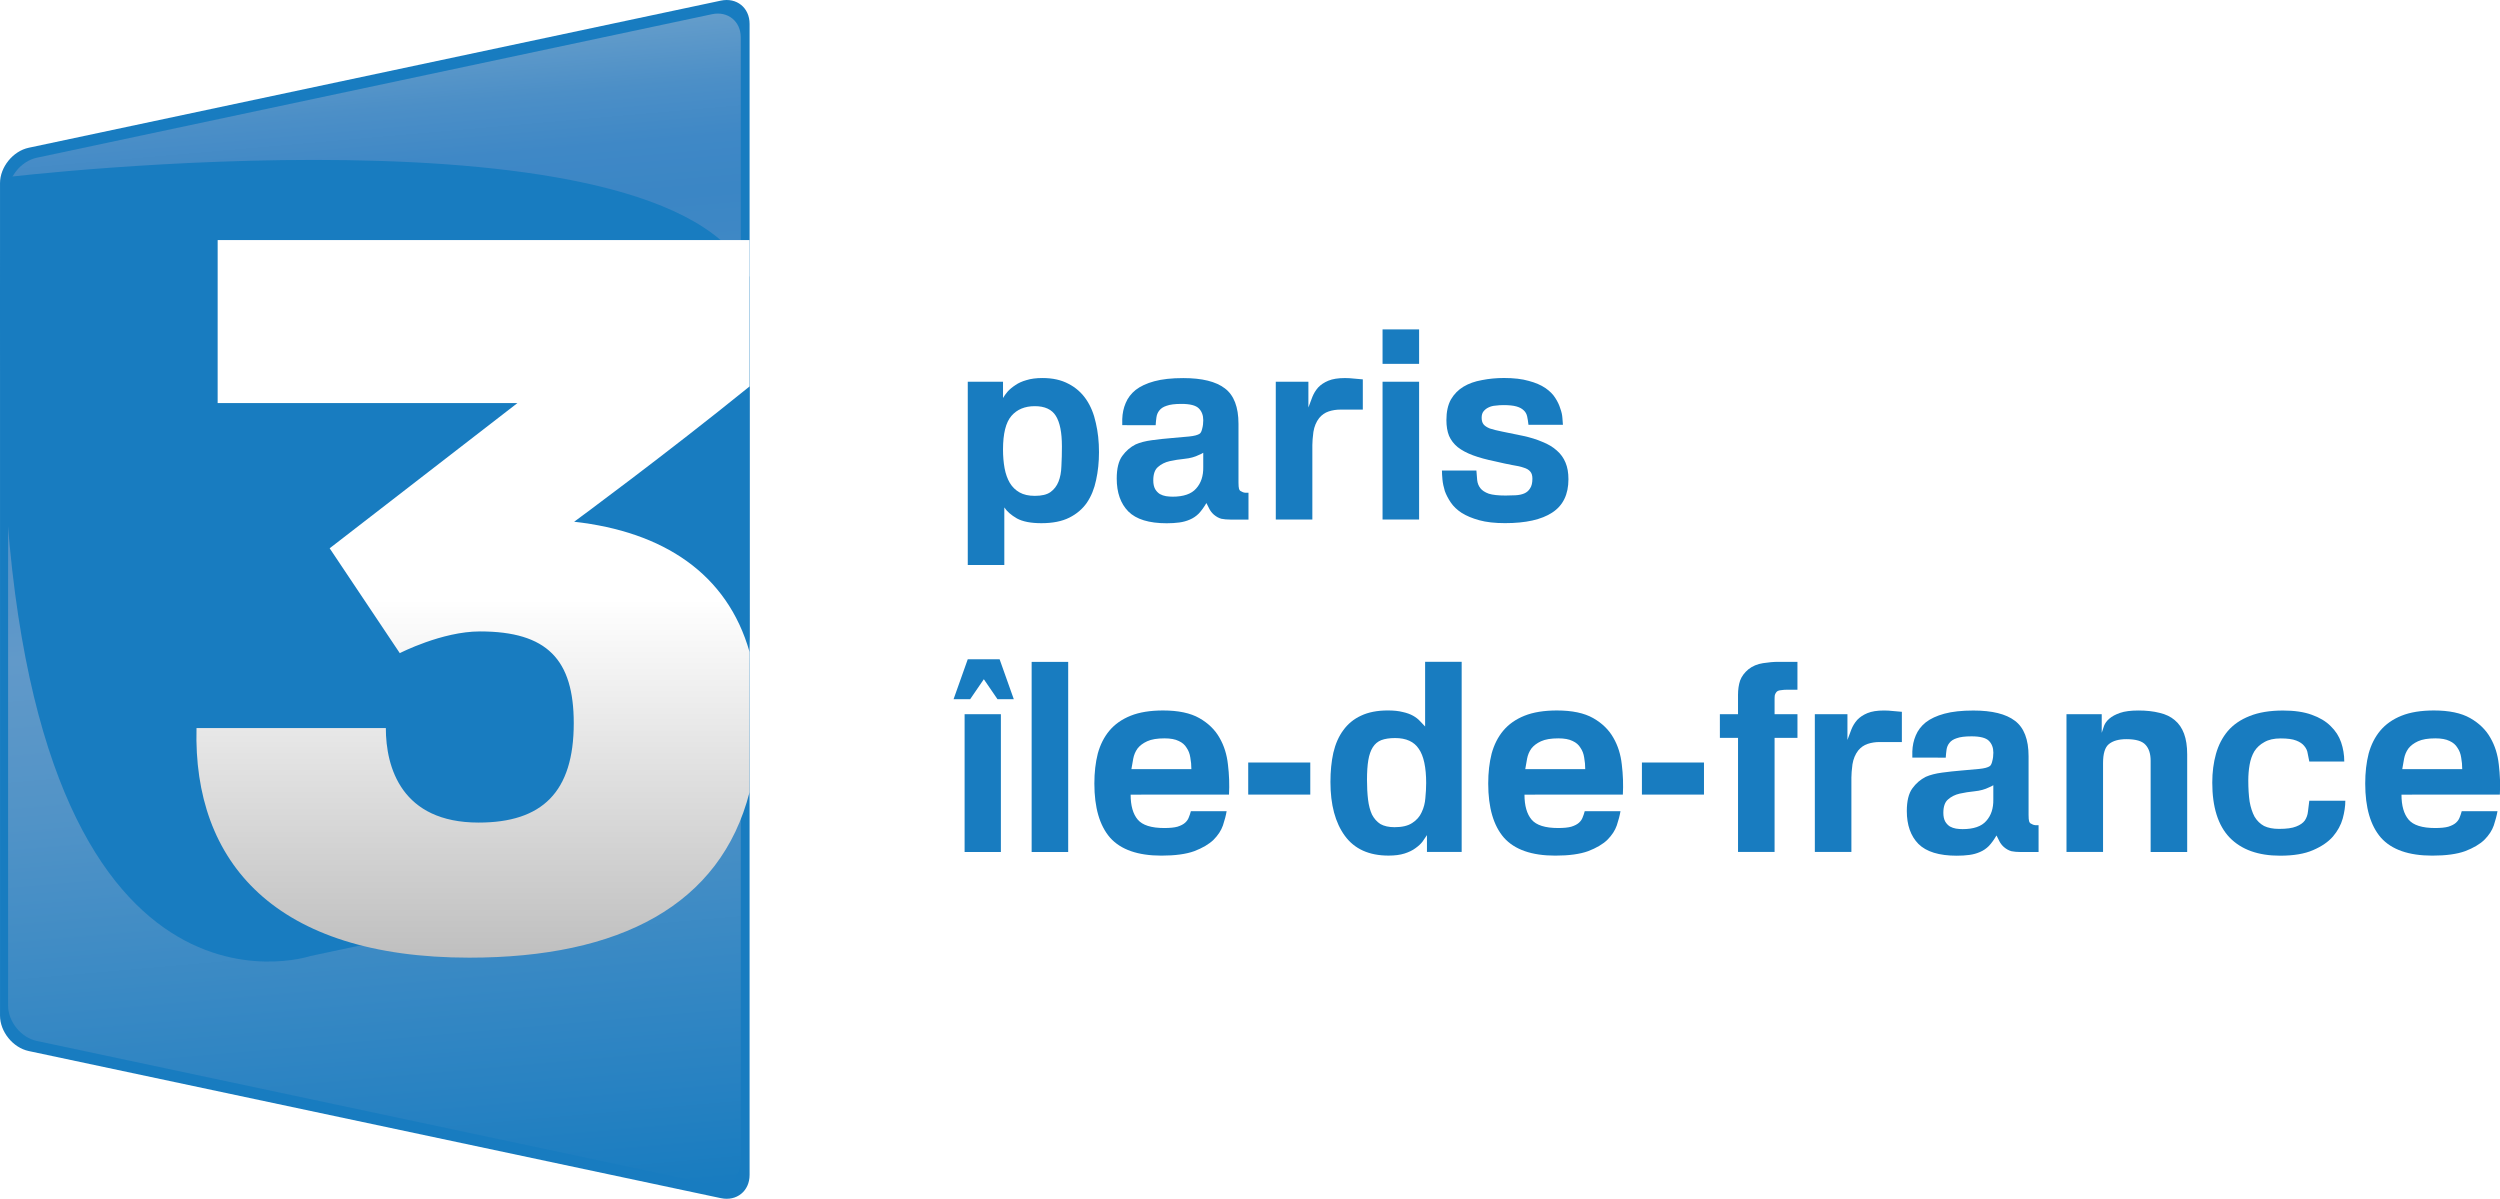
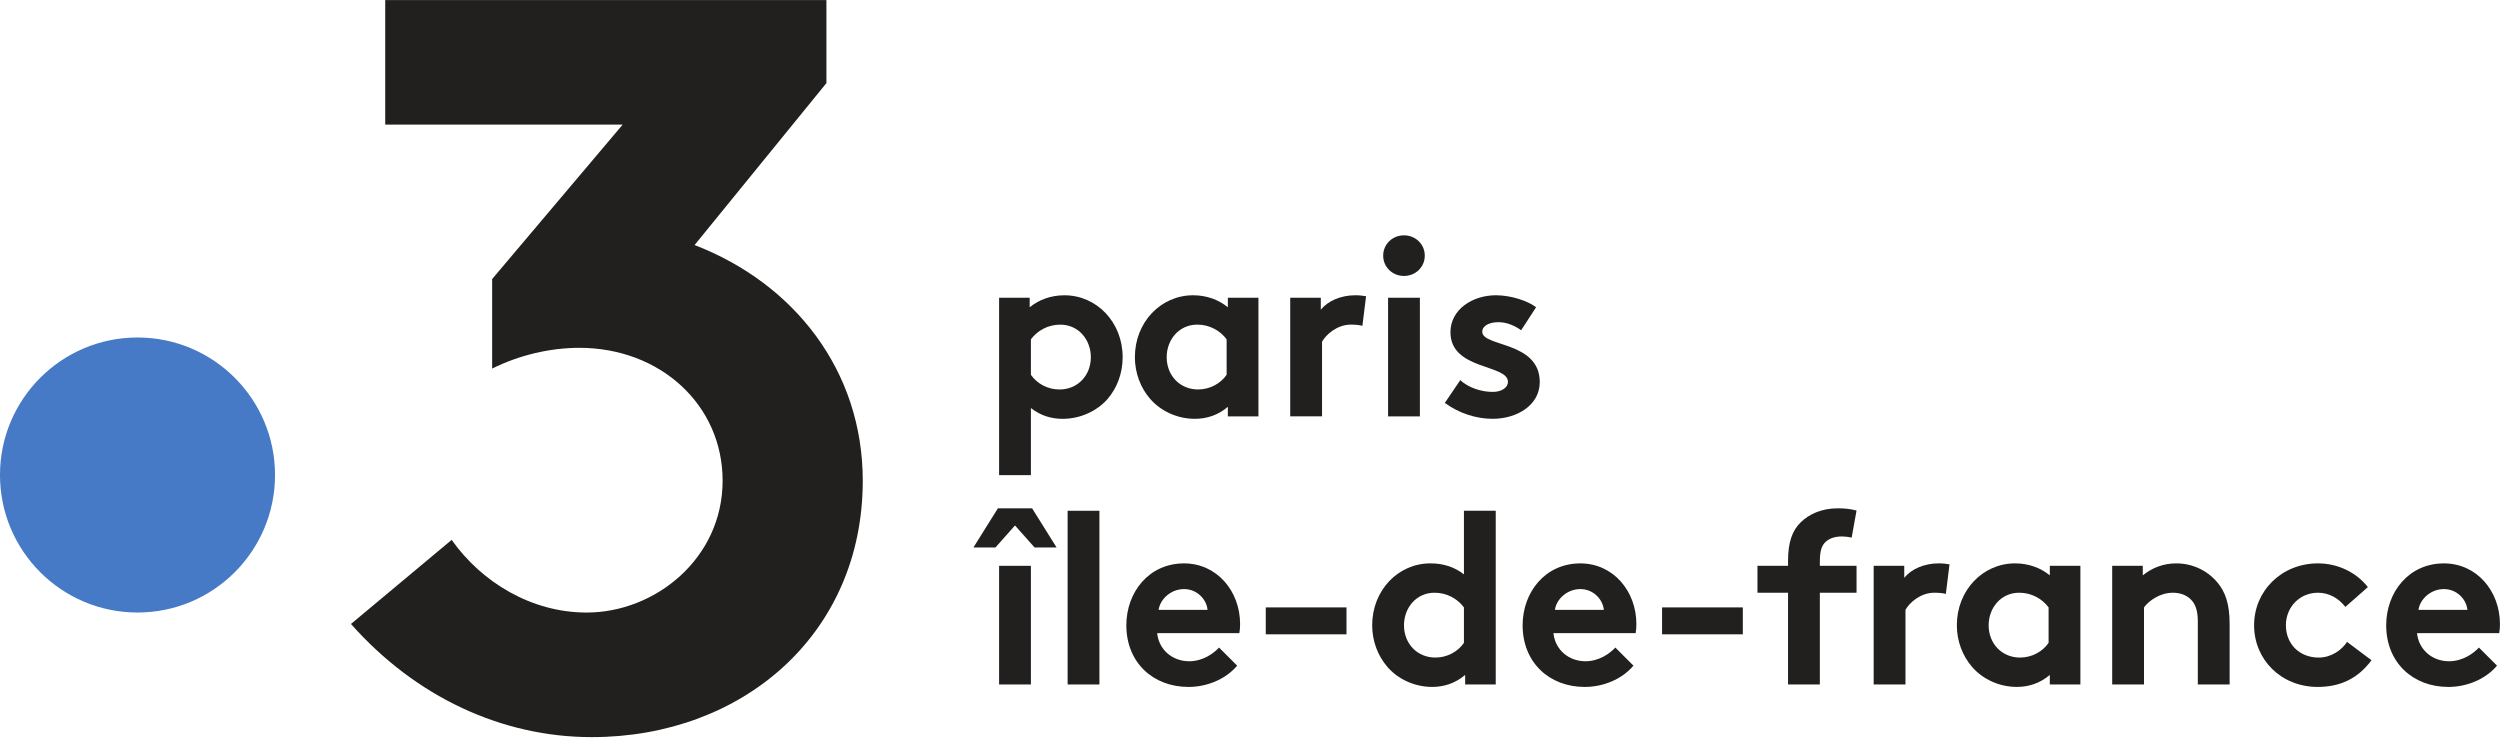
- <svg xmlns="http://www.w3.org/2000/svg" height="287.71" width="600" version="1.1" viewBox="0 0 158.75 76.124">
-   <defs>
-     <linearGradient id="b" y2="568.01" gradientUnits="userSpaceOnUse" x2="1551.5" gradientTransform="matrix(.093239 0 0 -.093239 -90.604 240.57)" y1="1360" x1="1482.2">
-       <stop stop-color="#649dcb" offset="0" />
-       <stop stop-color="#619bca" offset=".007" />
-       <stop stop-color="#4c8fc7" offset=".056" />
-       <stop stop-color="#3f88c6" offset=".104" />
-       <stop stop-color="#3b86c5" offset="0.15" />
-       <stop stop-color="#488cc6" offset=".297" />
-       <stop stop-color="#6199c9" offset=".5" />
-       <stop stop-color="#5193c7" offset=".638" />
-       <stop stop-color="#2882c2" offset=".906" />
-       <stop stop-color="#187cc0" offset="1" />
-     </linearGradient>
-     <linearGradient id="a" y2="739.92" gradientUnits="userSpaceOnUse" x2="1577.6" gradientTransform="matrix(.093239 0 0 -.093239 -90.604 240.57)" y1="1228.6" x1="1577.6">
-       <stop stop-color="#fff" offset=".5" />
-       <stop stop-color="#bfbfbf" offset="1" />
-     </linearGradient>
-   </defs>
-   <g transform="translate(-26.458 -110.77)">
-     <g stroke-width=".093">
-       <path d="m26.458 175.26c0 1.026 0.821 2.039 1.824 2.252l43.951 9.342c1.003 0.213 1.824-0.451 1.824-1.477v-73.09c0-1.026-0.821-1.69-1.824-1.477l-43.951 9.342c-1.003 0.213-1.824 1.227-1.824 2.252z" fill="#187cc0" />
-       <path d="m26.971 174.62c0 1.026 0.821 2.039 1.824 2.252l42.878 9.114c1.003 0.213 1.824-0.451 1.824-1.477v-71.36c0-1.026-0.821-1.69-1.824-1.477l-42.878 9.114c-1.003 0.213-1.824 1.227-1.824 2.252z" fill="url(#b)" />
-       <path d="m26.874 122.02s41.943-4.993 47.182 6.342l0.001 22.809s-0.315 13.758-6.757 15.823l-21.134 4.485s-18.321 6.133-19.508-32.851c-0.553-12.686 0.215-16.609 0.215-16.609z" fill="#187cc0" />
-       <path d="m74.054 152.17c-1.413-4.973-5.474-7.636-11.138-8.269 0.005 0 5.887-4.334 11.141-8.594v-9.292h-33.778l-0.001 10.349h19.038c-0.039 0.031-11.925 9.223-11.925 9.223l4.453 6.658s2.676-1.379 5.089-1.379c4.275 0 5.958 1.791 5.958 5.828 0 4.376-2.007 6.31-6.043 6.31-4.889 0-5.89-3.494-5.89-6.002h-12.022c-0.226 8.507 4.974 14.58 17.323 14.58 9.558 0 15.953-3.333 17.795-10.506v-8.905z" fill="url(#a)" />
-     </g>
-     <g fill="#187cc0">
-       <path d="m93.889 139.1q0-1.302-0.384-1.92-0.384-0.618-1.336-0.618-0.952 0-1.486 0.618-0.534 0.618-0.534 2.138 0 0.635 0.1 1.186 0.1 0.534 0.334 0.935 0.234 0.384 0.618 0.601t0.969 0.217q0.651 0 0.985-0.234 0.351-0.25 0.518-0.668 0.167-0.417 0.184-0.985 0.033-0.584 0.033-1.269zm-5.978-4.091h2.238v1.035q0.117-0.2 0.301-0.417 0.2-0.217 0.484-0.401 0.284-0.2 0.701-0.317 0.417-0.134 1.019-0.134 0.969 0 1.653 0.367 0.685 0.351 1.119 0.985 0.434 0.635 0.618 1.503 0.2 0.852 0.2 1.854 0 0.935-0.184 1.77-0.167 0.818-0.584 1.436-0.417 0.601-1.119 0.952-0.701 0.351-1.77 0.351-1.002 0-1.553-0.301-0.551-0.317-0.802-0.701v3.657h-2.321z" />
-       <path d="m100.91 142.31q1.052 0 1.503-0.518 0.468-0.518 0.451-1.369v-0.902q-0.134 0.084-0.267 0.134-0.401 0.2-0.918 0.25-0.501 0.05-0.952 0.15-0.434 0.1-0.735 0.367-0.301 0.25-0.301 0.852 0 0.334 0.117 0.551 0.117 0.2 0.301 0.317 0.184 0.1 0.384 0.134 0.217 0.033 0.417 0.033zm-3.189-4.542v-0.384q0.017-0.551 0.217-1.019 0.2-0.484 0.635-0.835 0.451-0.351 1.186-0.551 0.735-0.2 1.837-0.2 1.787 0 2.638 0.651 0.868 0.651 0.868 2.254v3.724q0 0.284 0.033 0.401 0.033 0.1 0.084 0.134 0.05 0.033 0.167 0.084 0.134 0.05 0.351 0.033v1.703h-1.152q-0.317 0-0.568-0.05-0.25-0.067-0.484-0.267-0.184-0.167-0.284-0.367-0.1-0.217-0.184-0.367-0.234 0.401-0.484 0.668-0.25 0.25-0.568 0.384-0.301 0.134-0.668 0.184-0.367 0.05-0.802 0.05-1.687 0-2.438-0.751-0.735-0.751-0.735-2.087 0-0.952 0.351-1.436 0.351-0.484 0.852-0.735 0.417-0.184 1.035-0.267 0.618-0.084 1.236-0.134 0.618-0.05 1.119-0.1 0.501-0.05 0.685-0.184 0.1-0.084 0.15-0.317 0.067-0.234 0.067-0.534 0-0.468-0.284-0.751-0.284-0.284-1.102-0.284-0.618 0-0.935 0.117-0.317 0.1-0.468 0.301-0.15 0.184-0.184 0.434-0.033 0.234-0.05 0.501z" />
-       <path d="m107.47 135.01h2.071v1.637q0.117-0.334 0.25-0.668 0.134-0.334 0.367-0.601 0.25-0.267 0.651-0.434 0.401-0.167 1.052-0.167 0.284 0 0.568 0.033 0.284 0.017 0.568 0.05v1.92h-1.419q-0.401 0-0.751 0.117t-0.601 0.417q-0.284 0.367-0.367 0.885-0.067 0.518-0.067 0.835v4.726h-2.321z" />
-       <path d="m114.25 135.01h2.321v8.75h-2.321zm0-3.323h2.321v2.188h-2.321z" />
-       <path d="m122.03 143.99q-0.969 0-1.637-0.184-0.668-0.184-1.119-0.468-0.434-0.284-0.685-0.651-0.25-0.367-0.384-0.735-0.117-0.384-0.15-0.718-0.033-0.351-0.033-0.584h2.188q0.017 0.317 0.05 0.618 0.033 0.284 0.2 0.501 0.167 0.217 0.534 0.351 0.367 0.117 1.069 0.117 0.334 0 0.635-0.017 0.317-0.017 0.551-0.117 0.234-0.1 0.367-0.317 0.15-0.217 0.15-0.618 0-0.301-0.134-0.451-0.134-0.167-0.417-0.25-0.284-0.1-0.735-0.167-0.451-0.084-1.085-0.234-0.818-0.167-1.403-0.384-0.584-0.217-0.969-0.518-0.367-0.301-0.551-0.718-0.167-0.417-0.167-1.002 0-0.785 0.284-1.302 0.301-0.518 0.802-0.818 0.501-0.301 1.169-0.417 0.668-0.134 1.403-0.134 0.935 0 1.57 0.184 0.635 0.167 1.052 0.451 0.417 0.284 0.635 0.635 0.217 0.334 0.317 0.668 0.117 0.317 0.134 0.601 0.017 0.284 0.033 0.434h-2.188q-0.033-0.301-0.084-0.534t-0.217-0.384q-0.167-0.167-0.468-0.25-0.301-0.084-0.818-0.084-0.25 0-0.501 0.033-0.25 0.017-0.451 0.117-0.184 0.084-0.317 0.25-0.117 0.15-0.117 0.401 0 0.267 0.117 0.417 0.117 0.15 0.401 0.267 0.301 0.1 0.802 0.2 0.518 0.1 1.302 0.267 0.701 0.15 1.236 0.384 0.551 0.217 0.918 0.551 0.367 0.317 0.551 0.768 0.184 0.434 0.184 1.052 0 1.453-1.035 2.121-1.019 0.668-2.989 0.668z" />
-       <path d="m87.009 155.17 0.902-2.538h2.021l0.902 2.538h-1.035l-0.868-1.269-0.868 1.269zm0.701 0.952h2.304v8.75h-2.304z" />
-       <path d="m91.967 152.8h2.321v12.073h-2.321z" />
-       <path d="m102.11 159.61q0-0.384-0.067-0.735-0.05-0.351-0.234-0.618-0.167-0.284-0.501-0.434-0.334-0.167-0.902-0.167-0.701 0-1.102 0.184-0.401 0.184-0.618 0.468-0.2 0.284-0.267 0.635-0.067 0.334-0.117 0.668zm-3.857 1.62q0 1.052 0.451 1.586 0.451 0.534 1.687 0.534 0.534 0 0.835-0.084 0.317-0.1 0.484-0.25 0.167-0.15 0.234-0.334 0.084-0.2 0.134-0.401h2.271q-0.067 0.401-0.234 0.902-0.167 0.484-0.601 0.918-0.434 0.417-1.219 0.718-0.785 0.284-2.087 0.284-2.238 0-3.256-1.135-1.002-1.152-1.002-3.44 0-1.052 0.217-1.904 0.234-0.852 0.735-1.453 0.518-0.618 1.353-0.952 0.835-0.334 2.054-0.334 1.453 0 2.304 0.484 0.852 0.484 1.286 1.252 0.434 0.751 0.534 1.703 0.117 0.952 0.067 1.904z" />
-       <path d="m105.72 159.19h3.941v2.037h-3.941z" />
-       <path d="m117.02 160.51q0-1.52-0.468-2.188-0.451-0.685-1.503-0.685-0.534 0-0.885 0.134-0.334 0.134-0.534 0.451t-0.284 0.818q-0.084 0.501-0.084 1.252 0 0.685 0.067 1.252 0.067 0.551 0.25 0.952 0.2 0.384 0.534 0.601 0.351 0.2 0.902 0.2 0.718 0 1.119-0.267 0.417-0.267 0.601-0.685 0.2-0.417 0.234-0.902 0.05-0.501 0.05-0.935zm-2.438-4.626q0.568 0 0.952 0.1 0.384 0.084 0.651 0.234 0.267 0.15 0.434 0.334 0.184 0.184 0.334 0.351v-4.108h2.321v12.073h-2.204v-1.069q-0.117 0.184-0.284 0.417-0.167 0.217-0.451 0.417-0.267 0.2-0.685 0.334-0.417 0.134-1.019 0.134-1.854 0-2.772-1.252-0.918-1.252-0.918-3.423 0-1.019 0.184-1.854 0.2-0.852 0.635-1.436 0.434-0.601 1.119-0.918 0.701-0.334 1.703-0.334z" />
-       <path d="m127.12 159.61q0-0.384-0.067-0.735-0.05-0.351-0.234-0.618-0.167-0.284-0.501-0.434-0.334-0.167-0.902-0.167-0.701 0-1.102 0.184-0.401 0.184-0.618 0.468-0.2 0.284-0.267 0.635-0.067 0.334-0.117 0.668zm-3.857 1.62q0 1.052 0.451 1.586 0.451 0.534 1.687 0.534 0.534 0 0.835-0.084 0.317-0.1 0.484-0.25 0.167-0.15 0.234-0.334 0.084-0.2 0.134-0.401h2.271q-0.067 0.401-0.234 0.902-0.167 0.484-0.601 0.918-0.434 0.417-1.219 0.718-0.785 0.284-2.087 0.284-2.238 0-3.256-1.135-1.002-1.152-1.002-3.44 0-1.052 0.217-1.904 0.234-0.852 0.735-1.453 0.518-0.618 1.353-0.952 0.835-0.334 2.054-0.334 1.453 0 2.304 0.484 0.852 0.484 1.286 1.252 0.434 0.751 0.534 1.703 0.117 0.952 0.067 1.904z" />
-       <path d="m130.72 159.19h3.941v2.037h-3.941z" />
-       <path d="m135.67 156.12h1.152v-1.219q0-0.518 0.134-0.918 0.15-0.401 0.534-0.718 0.384-0.301 0.918-0.384 0.534-0.084 0.969-0.084h1.219v1.77h-0.651q-0.217 0-0.417 0.033-0.184 0.017-0.267 0.117-0.067 0.084-0.1 0.184-0.017 0.1-0.017 0.284v0.935h1.453v1.503h-1.453v7.247h-2.321v-7.247h-1.152z" />
-       <path d="m141.7 156.12h2.071v1.637q0.117-0.334 0.25-0.668 0.134-0.334 0.367-0.601 0.25-0.267 0.651-0.434 0.401-0.167 1.052-0.167 0.284 0 0.568 0.033 0.284 0.017 0.568 0.05v1.92h-1.419q-0.401 0-0.751 0.117-0.351 0.117-0.601 0.417-0.284 0.367-0.367 0.885-0.067 0.518-0.067 0.835v4.726h-2.321z" />
-       <path d="m151.08 163.42q1.052 0 1.503-0.518 0.468-0.518 0.451-1.369v-0.902q-0.134 0.084-0.267 0.134-0.401 0.2-0.918 0.251-0.501 0.05-0.952 0.15-0.434 0.1-0.735 0.367-0.301 0.25-0.301 0.852 0 0.334 0.117 0.551 0.117 0.2 0.301 0.317 0.184 0.1 0.384 0.134 0.217 0.033 0.417 0.033zm-3.189-4.542v-0.384q0.017-0.551 0.217-1.019 0.2-0.484 0.635-0.835 0.451-0.351 1.186-0.551 0.735-0.2 1.837-0.2 1.787 0 2.639 0.651 0.868 0.651 0.868 2.254v3.724q0 0.284 0.033 0.401 0.033 0.1 0.084 0.134t0.167 0.084q0.134 0.05 0.351 0.033v1.703h-1.152q-0.317 0-0.568-0.05-0.25-0.067-0.484-0.267-0.184-0.167-0.284-0.367-0.1-0.217-0.184-0.367-0.234 0.401-0.484 0.668-0.25 0.25-0.568 0.384-0.301 0.134-0.668 0.184-0.367 0.05-0.802 0.05-1.687 0-2.438-0.751-0.735-0.751-0.735-2.087 0-0.952 0.351-1.436 0.351-0.484 0.852-0.735 0.417-0.184 1.035-0.267 0.618-0.084 1.236-0.134 0.618-0.05 1.119-0.1 0.501-0.05 0.685-0.184 0.1-0.084 0.15-0.317 0.067-0.234 0.067-0.534 0-0.468-0.284-0.751-0.284-0.284-1.102-0.284-0.618 0-0.935 0.117-0.317 0.1-0.468 0.301-0.15 0.184-0.184 0.434-0.033 0.234-0.05 0.501z" />
-       <path d="m157.68 156.12h2.238v1.186q0.067-0.2 0.15-0.451 0.1-0.251 0.334-0.451 0.25-0.217 0.685-0.367 0.434-0.15 1.169-0.15 0.751 0 1.336 0.15 0.584 0.134 0.969 0.468 0.384 0.317 0.584 0.852t0.2 1.319v6.195h-2.321v-5.795q0-0.651-0.317-1.002-0.317-0.367-1.219-0.367-0.735 0-1.119 0.317-0.367 0.301-0.367 1.202v5.644h-2.321z" />
-       <path d="m173.1 159.13q-0.05-0.25-0.1-0.501-0.033-0.267-0.217-0.484-0.167-0.217-0.518-0.351-0.334-0.134-0.985-0.134-0.635 0-1.035 0.234-0.401 0.217-0.635 0.584-0.217 0.367-0.301 0.852t-0.084 1.002q0 0.751 0.084 1.336 0.1 0.568 0.317 0.969 0.234 0.384 0.601 0.584 0.384 0.184 0.952 0.184 0.718 0 1.085-0.15 0.384-0.15 0.551-0.384 0.167-0.25 0.2-0.568 0.033-0.334 0.084-0.685h2.288q0 0.518-0.167 1.135-0.167 0.601-0.618 1.135-0.451 0.518-1.269 0.868-0.802 0.351-2.087 0.351-2.087 0-3.206-1.152-1.102-1.152-1.102-3.49 0-0.985 0.234-1.82 0.234-0.835 0.751-1.453 0.534-0.618 1.386-0.952 0.868-0.351 2.121-0.351 1.085 0 1.82 0.267 0.751 0.267 1.202 0.718 0.468 0.451 0.668 1.035 0.2 0.584 0.2 1.219z" />
-       <path d="m182.81 159.61q0-0.384-0.067-0.735-0.05-0.351-0.234-0.618-0.167-0.284-0.501-0.434-0.334-0.167-0.902-0.167-0.701 0-1.102 0.184-0.401 0.184-0.618 0.468-0.2 0.284-0.267 0.635-0.067 0.334-0.117 0.668zm-3.857 1.62q0 1.052 0.451 1.586 0.451 0.534 1.687 0.534 0.534 0 0.835-0.084 0.317-0.1 0.484-0.25 0.167-0.15 0.234-0.334 0.084-0.2 0.134-0.401h2.271q-0.067 0.401-0.234 0.902-0.167 0.484-0.601 0.918-0.434 0.417-1.219 0.718-0.785 0.284-2.087 0.284-2.238 0-3.256-1.135-1.002-1.152-1.002-3.44 0-1.052 0.217-1.904 0.234-0.852 0.735-1.453 0.518-0.618 1.353-0.952 0.835-0.334 2.054-0.334 1.453 0 2.304 0.484 0.852 0.484 1.286 1.252 0.434 0.751 0.534 1.703 0.117 0.952 0.067 1.904z" />
+ <svg xmlns="http://www.w3.org/2000/svg" version="1.1" viewBox="0 0 957.97 282.45" xml:space="preserve">
+   <g transform="matrix(1.3333 0 0 -1.3333 -212.38 489.05)">
+     <g transform="scale(.1)">
+       <path d="m2383.3 2302.8c0-218.27-176.94-395.22-395.22-395.22-218.27 0-395.22 176.95-395.22 395.22s176.95 395.22 395.22 395.22c218.28 0 395.22-176.95 395.22-395.22" fill="#4679c6" />
+       <path d="m3589.1 2963.7 378.91 465.45v238.69h-1268v-358.04h682.39l-375.08-443.8v-257.34c77.57 38.79 167.07 59.67 250.6 59.67 232.73 0 411.75-164.09 411.75-381.9 0-223.76-193.94-378.91-390.86-378.91-158.12 0-301.34 86.51-387.85 208.85l-289.42-241.67c184.98-208.87 432.62-325.21 692.2-325.21 432.62 0 778.72 295.37 778.72 736.94 0 316.26-196.92 566.88-483.35 677.27" fill="#21201f" />
+       <path d="m4555.7 2590.8c17.58-25.31 47.81-42.19 82.26-42.19 51.33 0 90 39.38 90 92.81 0 49.22-34.45 93.52-87.89 93.52-35.15 0-65.39-16.87-84.37-42.19zm-91.41 221.48h87.89v-27.42c26.72 21.8 61.17 34.46 99.85 34.46 92.81 0 167.34-77.35 167.34-177.9 0-46.4-16.17-88.59-42.89-119.53-30.23-35.15-78.75-57.65-129.38-57.65-34.45 0-63.98 9.84-91.4 30.93v-192.65h-91.41v509.76" fill="#21201f" />
+       <path d="m5118.2 2692.8c-18.98 25.32-49.22 42.19-84.38 42.19-53.43 0-87.89-44.3-87.89-93.52 0-53.43 38.68-92.81 90-92.81 34.46 0 64.69 16.88 82.27 42.19zm91.41-221.48h-87.9v27.42c-28.12-23.91-60.46-34.45-94.92-34.45-50.62 0-98.43 22.5-128.67 57.65-26.72 30.94-43.59 73.13-43.59 119.53 0 100.55 74.53 177.9 167.34 177.9 38.67 0 73.13-12.66 99.84-34.46v27.42h87.9v-341.01" fill="#21201f" />
+       <path d="m5508.4 2731.5c-6.32 2.11-19.68 3.52-33.04 3.52-40.08 0-71.72-28.83-82.97-49.22v-214.45h-91.41v341.01h87.89v-34.45c20.39 25.31 57.66 41.49 99.14 41.49 13.36 0 21.1-1.41 30.94-2.82l-10.55-85.08" fill="#21201f" />
+       <path d="m5673.6 2471.3h-91.41v341.01h91.41zm-45.7 520.31c33.04 0 59.76-25.31 59.76-58.36s-26.72-58.36-59.76-58.36c-33.05 0-59.77 25.31-59.77 58.36s26.72 58.36 59.77 58.36" fill="#21201f" />
+       <path d="m5789.6 2575.4c23.2-21.09 59.06-33.75 93.51-33.75 24.61 0 43.59 11.95 43.59 28.83 0 51.33-165.23 33.05-165.23 142.73 0 65.39 63.28 106.18 130.78 106.18 44.3 0 92.81-16.88 115.31-34.46l-42.89-66.09c-17.57 12.65-40.78 23.2-65.39 23.2-25.31 0-46.4-9.84-46.4-27.42 0-44.3 165.23-26.72 165.23-144.84 0-65.39-63.98-105.47-135.7-105.47-47.11 0-97.03 16.17-137.11 45.7l44.3 65.39" fill="#21201f" />
+       <path d="m4555.7 1700.8h-91.41v341.02h91.41v-341.02" fill="#21201f" />
+       <path d="m4752.6 1700.8h-91.4v499.22h91.4v-499.22" fill="#21201f" />
+       <path d="m5063.4 1915.2c-2.82 30.24-30.24 59.77-67.5 59.77-37.97 0-68.91-28.83-73.13-59.77zm85.07-160.31c-33.04-39.37-87.18-61.17-139.92-61.17-101.95 0-178.59 70.31-178.59 177.19 0 94.92 64.69 177.89 165.94 177.89 94.21 0 161.01-79.46 161.01-174.38 0-9.14-0.7-18.28-2.11-26.01h-236.25c4.92-47.82 43.6-80.86 92.11-80.86 38.67 0 69.61 21.79 85.78 39.37l52.03-52.03" fill="#21201f" />
+       <path d="m5462.7 1922.3v-77.35h-232.03v77.35h232.03" fill="#21201f" />
+       <path d="m5800.2 1922.3c-18.98 25.31-49.22 42.18-84.37 42.18-53.44 0-87.89-44.29-87.89-93.51 0-53.44 38.67-92.82 90-92.82 34.45 0 64.68 16.88 82.26 42.19zm3.52-221.49v27.42c-28.13-23.9-60.47-34.45-94.92-34.45-50.63 0-98.44 22.5-128.68 57.66-26.72 30.93-43.59 73.12-43.59 119.53 0 100.54 74.53 177.89 167.34 177.89 37.27 0 69.61-10.55 96.33-31.64v182.81h91.41v-499.22h-87.89" fill="#21201f" />
+       <path d="m6202.3 1915.2c-2.81 30.24-30.23 59.77-67.5 59.77-37.97 0-68.91-28.83-73.13-59.77zm85.08-160.31c-33.05-39.37-87.19-61.17-139.92-61.17-101.96 0-178.6 70.31-178.6 177.19 0 94.92 64.69 177.89 165.94 177.89 94.22 0 161.02-79.46 161.02-174.38 0-9.14-0.71-18.28-2.11-26.01h-236.25c4.92-47.82 43.59-80.86 92.11-80.86 38.67 0 69.6 21.79 85.78 39.37l52.03-52.03" fill="#21201f" />
+       <path d="m6601.7 1922.3v-77.35h-232.04v77.35h232.04" fill="#21201f" />
+       <path d="m6914.5 2122.7c-7.74 2.11-18.99 3.51-27.42 3.51-22.5 0-40.08-6.33-51.33-19.69-7.74-9.84-12.66-22.5-12.66-54.14v-10.54h105.47v-77.35h-105.47v-263.67h-91.41v263.67h-87.89v77.35h87.89v14.06c0 54.84 12.66 87.89 36.57 111.09 23.9 23.21 59.76 40.08 106.17 40.08 18.28 0 35.16-1.41 54.14-6.33l-14.06-78.04" fill="#21201f" />
+       <path d="m7185.2 1961c-6.33 2.11-19.69 3.51-33.05 3.51-40.07 0-71.71-28.83-82.96-49.22v-214.45h-91.41v341.02h87.89v-34.46c20.39 25.32 57.66 41.49 99.14 41.49 13.36 0 21.09-1.41 30.94-2.81l-10.55-85.08" fill="#21201f" />
+       <path d="m7480.5 1922.3c-18.98 25.31-49.21 42.18-84.37 42.18-53.44 0-87.89-44.29-87.89-93.51 0-53.44 38.67-92.82 90-92.82 34.45 0 64.69 16.88 82.26 42.19zm91.41-221.49h-87.89v27.42c-28.13-23.9-60.47-34.45-94.92-34.45-50.63 0-98.44 22.5-128.67 57.66-26.72 30.93-43.6 73.12-43.6 119.53 0 100.54 74.53 177.89 167.35 177.89 38.67 0 73.12-12.66 99.84-34.46v27.43h87.89v-341.02" fill="#21201f" />
+       <path d="m7663.3 1700.8v341.02h87.89v-27.43c26.01 21.1 58.36 34.46 96.33 34.46 47.11 0 90-21.1 118.12-54.85 22.5-26.71 35.16-61.17 35.16-119.53v-173.67h-91.41v180.7c0 33.75-7.73 51.33-20.39 63.99-11.95 11.95-30.23 18.98-51.33 18.98-38.67 0-70.31-24.61-82.97-42.18v-221.49h-91.4" fill="#21201f" />
+       <path d="m8408.6 1770.4c-40.08-53.44-90.7-76.64-154.69-76.64-105.47 0-182.81 78.75-182.81 177.19 0 99.14 79.45 177.89 183.52 177.89 59.06 0 111.79-27.42 143.43-68.21l-64.68-56.95c-18.29 23.91-45.71 40.78-78.75 40.78-52.74 0-92.11-41.48-92.11-93.51 0-53.44 38.67-92.82 94.22-92.82 37.26 0 66.79 22.5 81.56 45l70.31-52.73" fill="#21201f" />
+       <path d="m8684.2 1915.2c-2.82 30.24-30.24 59.77-67.5 59.77-37.97 0-68.91-28.83-73.13-59.77zm85.07-160.31c-33.04-39.37-87.18-61.17-139.92-61.17-101.95 0-178.59 70.31-178.59 177.19 0 94.92 64.69 177.89 165.94 177.89 94.21 0 161.01-79.46 161.01-174.38 0-9.14-0.7-18.28-2.11-26.01h-236.25c4.92-47.82 43.6-80.86 92.11-80.86 38.67 0 69.61 21.79 85.78 39.37l52.03-52.03" fill="#21201f" />
+       <path d="m4559.2 2207 70.32-112.5h-63.28l-56.25 63.28-56.25-63.28h-63.29l70.32 112.5h98.43" fill="#21201f" />
    </g>
  </g>
</svg>
